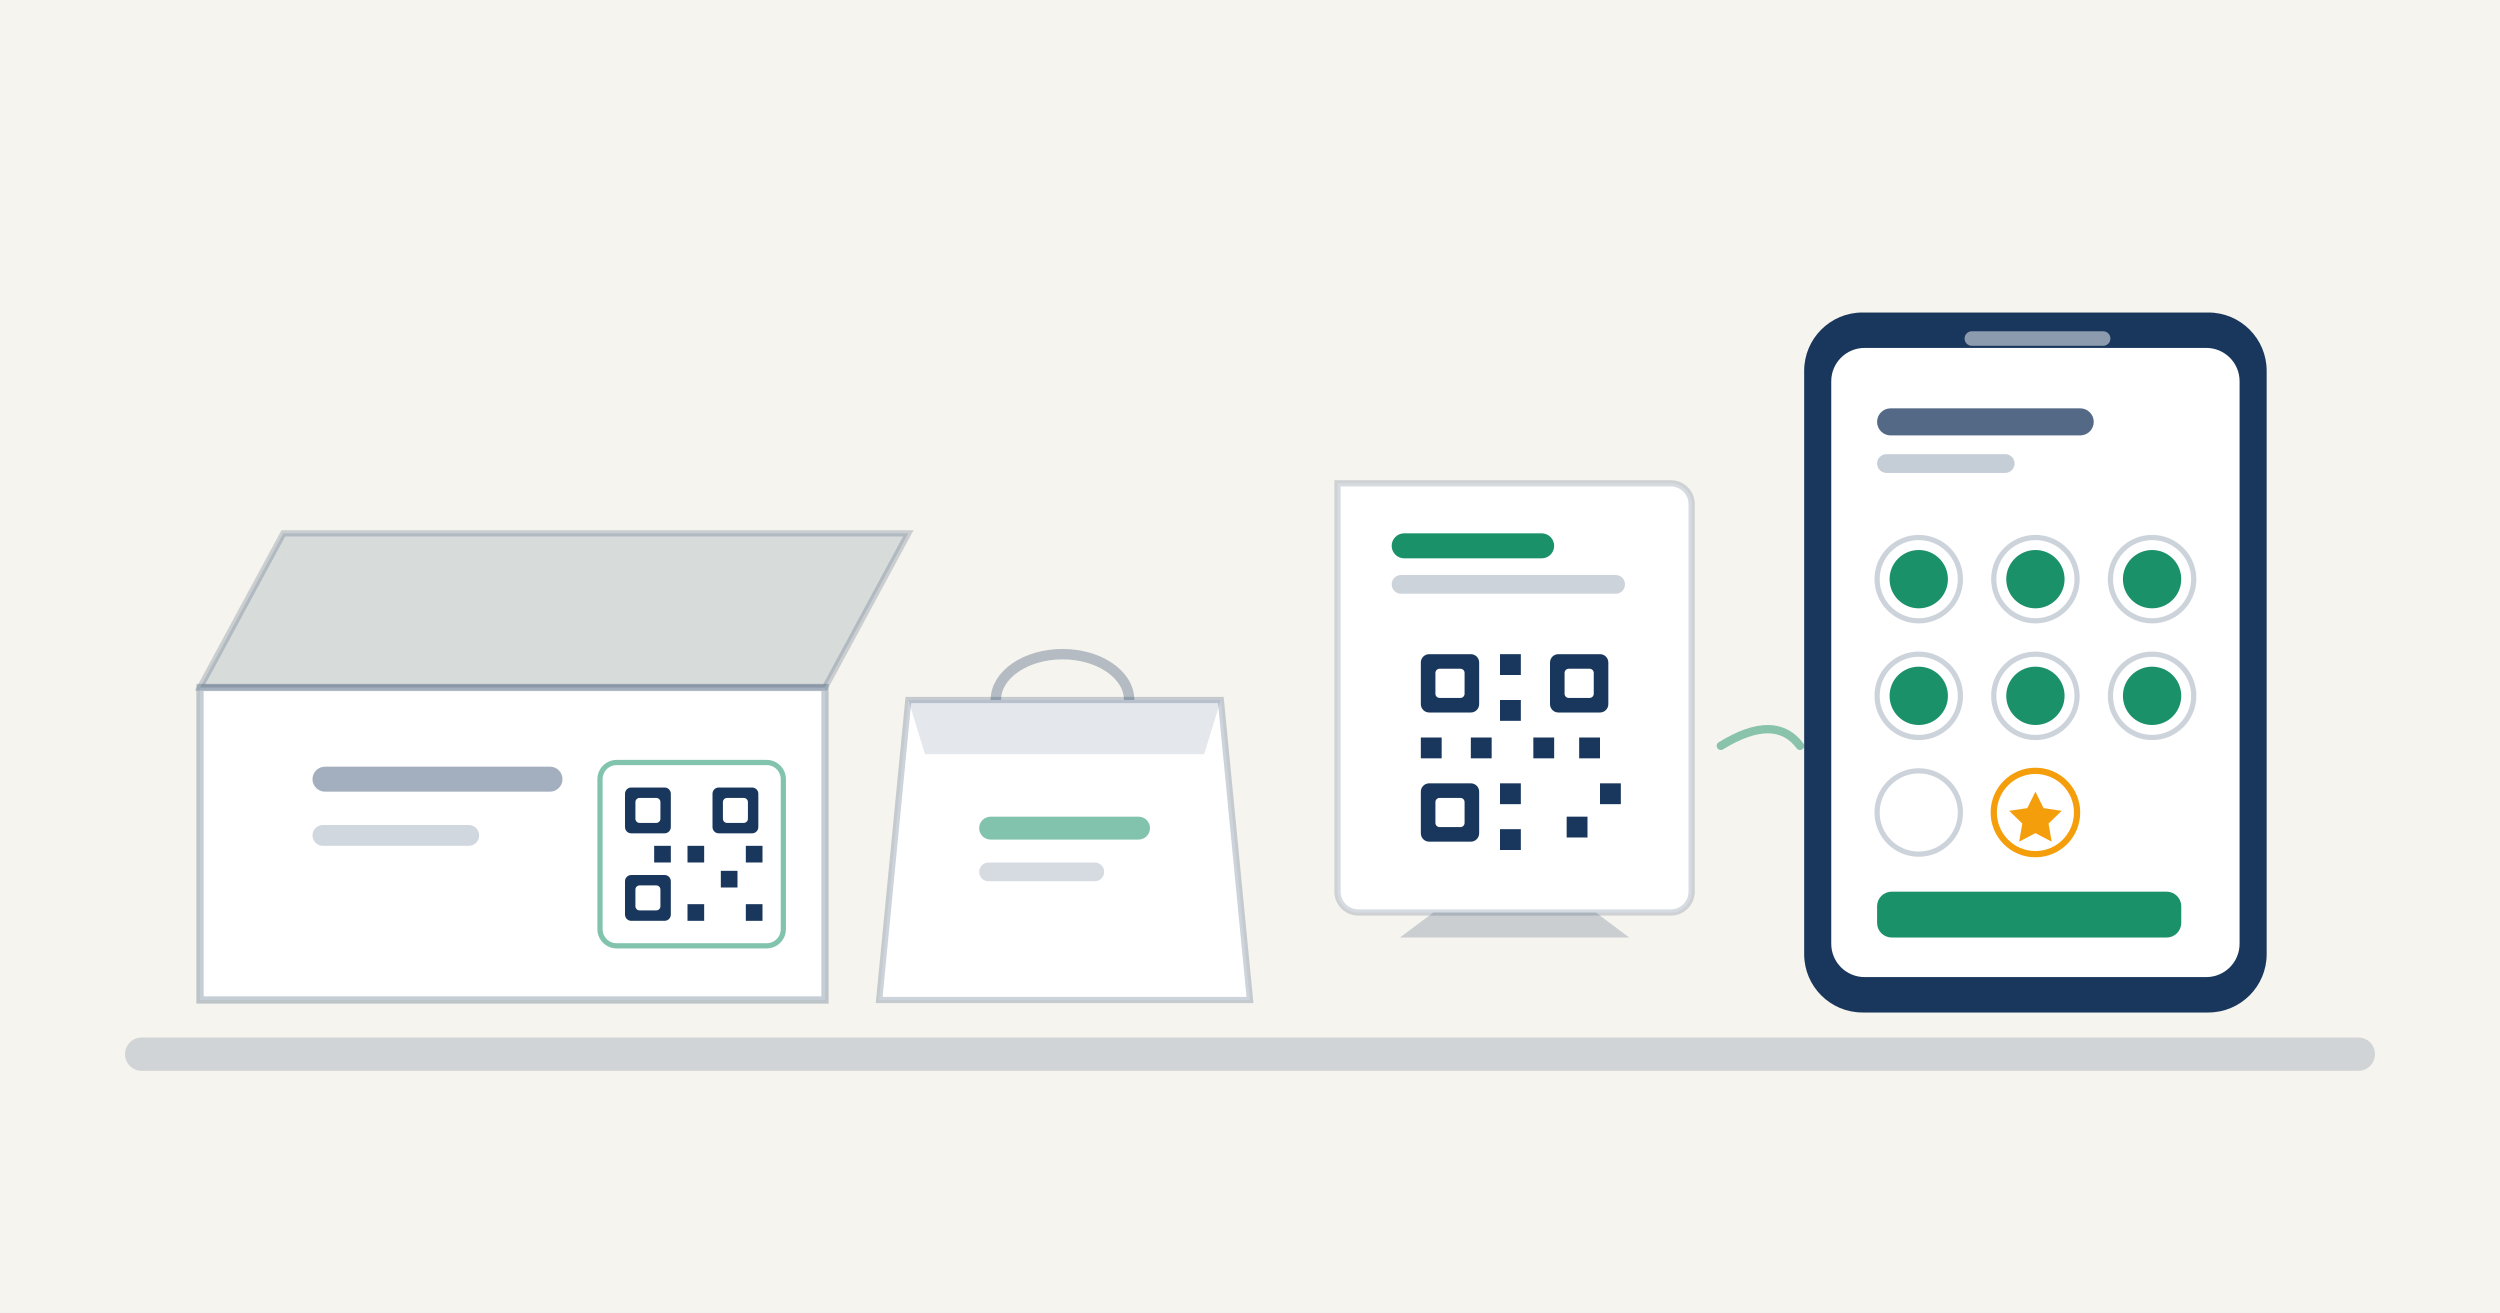
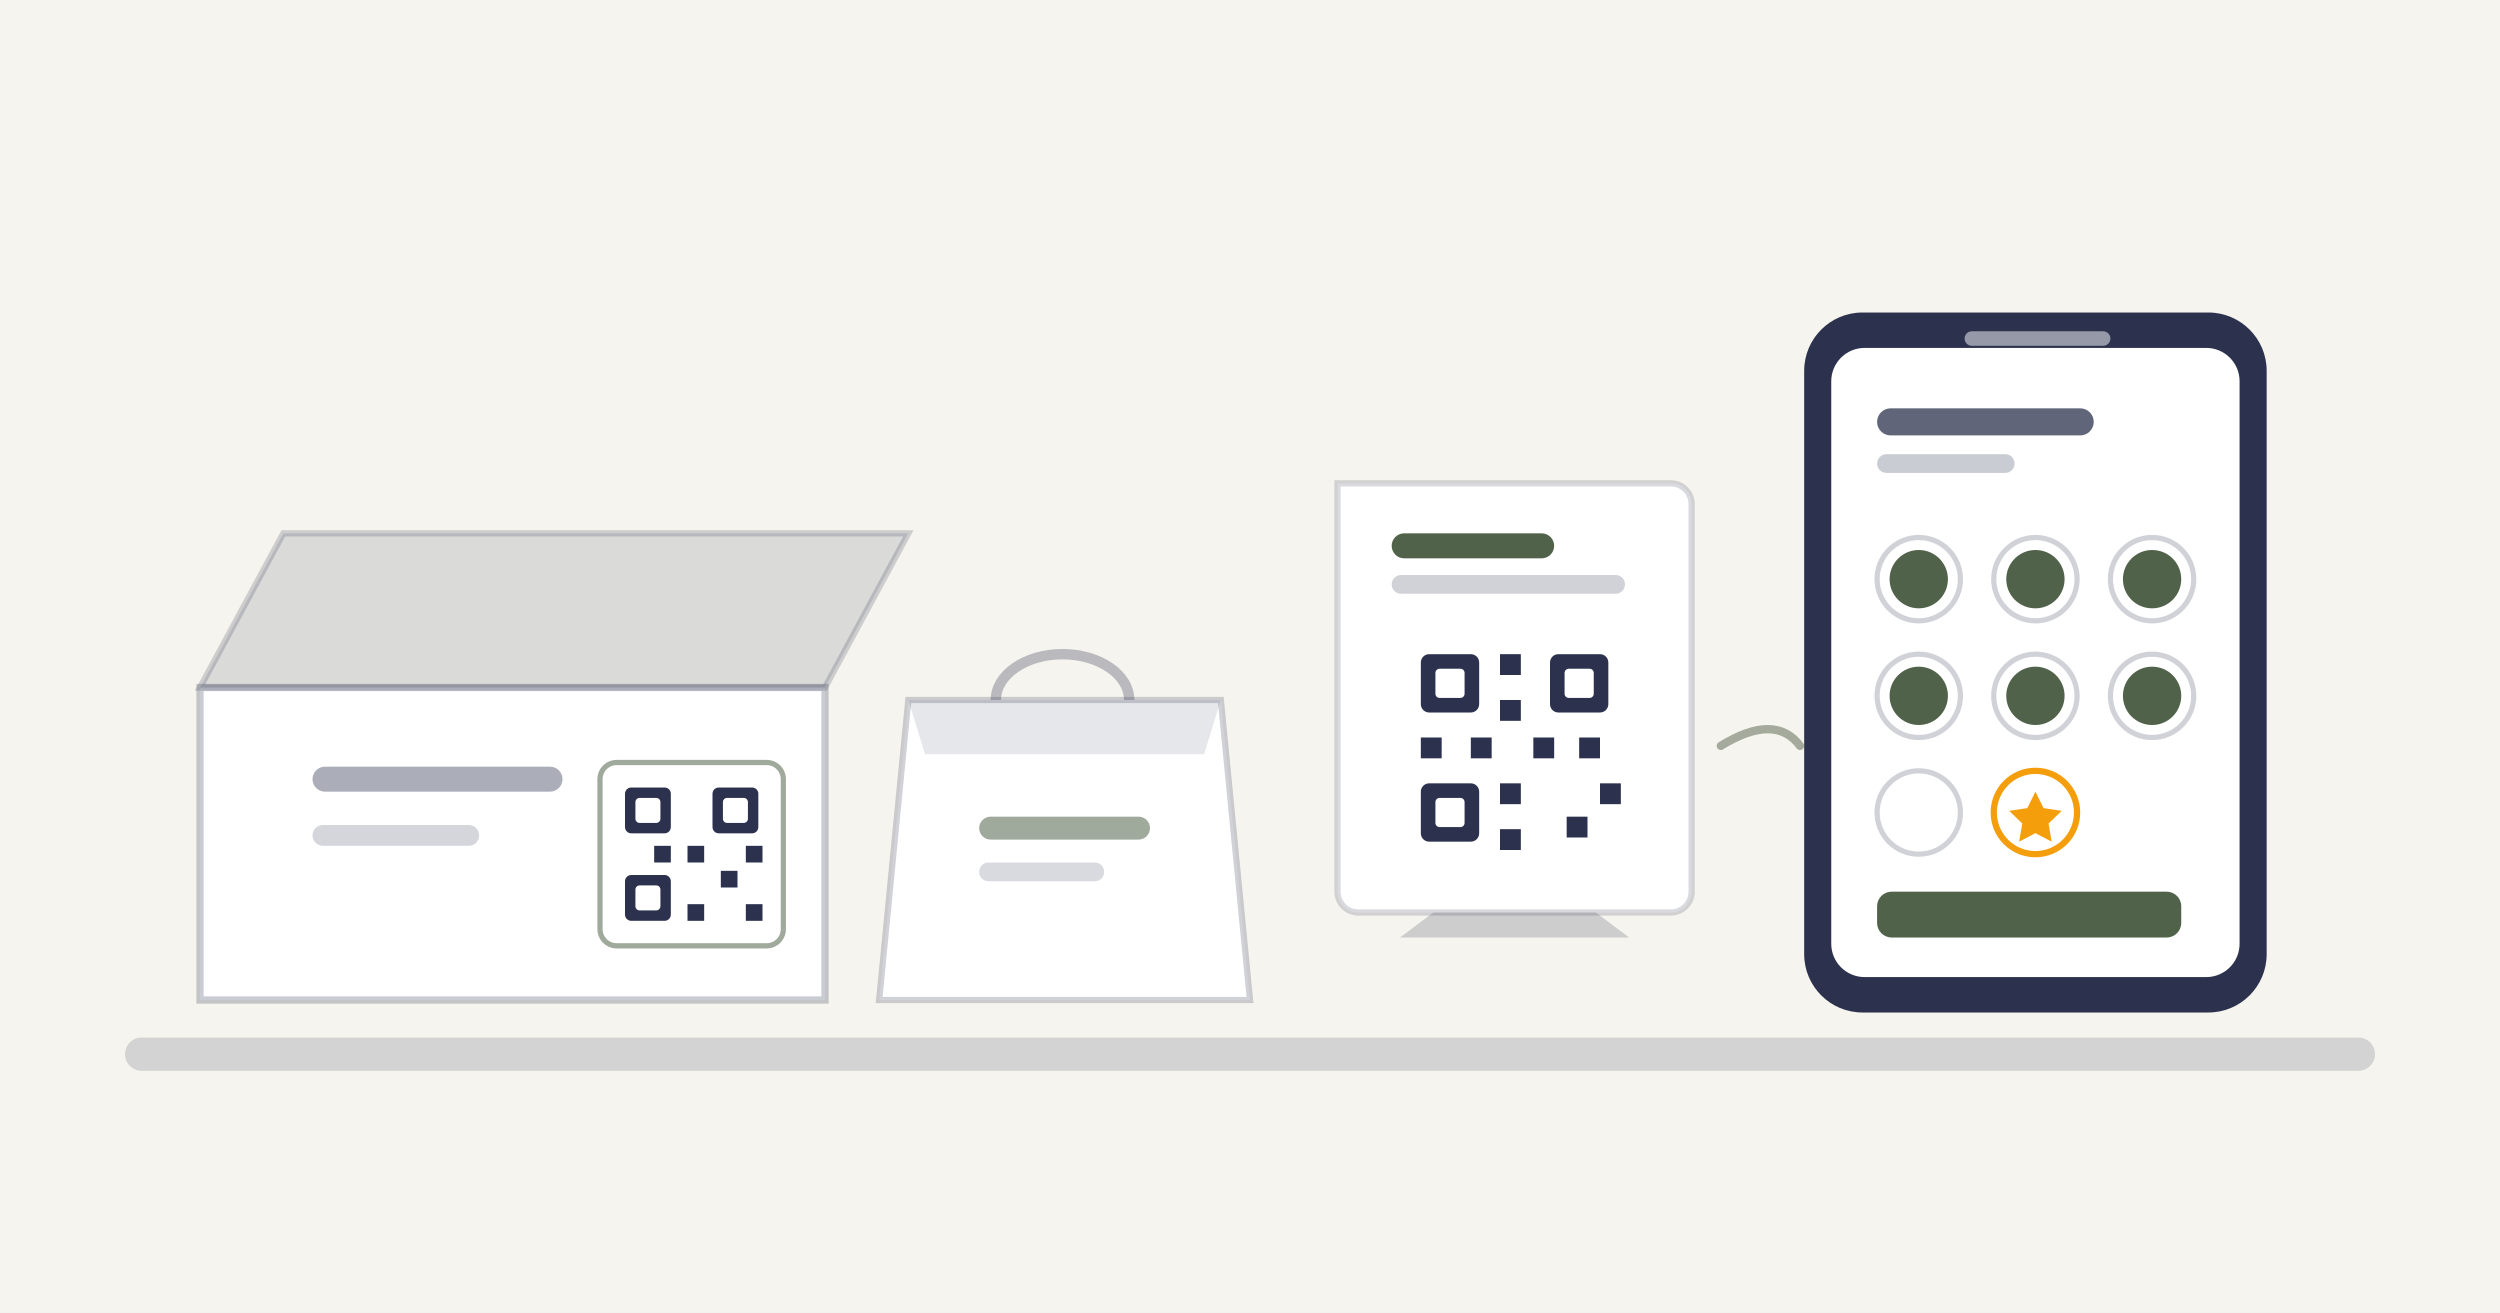
<svg xmlns="http://www.w3.org/2000/svg" viewBox="0 0 1200 630" width="1200" height="630" role="img" aria-label="Pizzaæske og en papirspose på en takeaway-disk ved siden af et skilt med QR-kode og en telefon med stempelkort">
  <rect width="1200" height="630" fill="#f6f4ee" />
-   <rect x="60" y="498" width="1080" height="16" rx="8" fill="#19375c" opacity="0.17" />
+   <rect x="60" y="498" width="1080" height="16" rx="8" fill="#2c324e" opacity="0.17" />
  <g>
    <path d="M96 330 h300 v150 h-300 z" fill="#ffffff" />
-     <path d="M96 330 h300 v150 h-300 z" fill="none" stroke="#19375c" stroke-width="3.5" opacity="0.25" />
-     <path d="M96 330 l40 -74 h300 l-40 74 z" fill="#19375c" opacity="0.14" />
-     <path d="M96 330 l40 -74 h300 l-40 74 z" fill="none" stroke="#19375c" stroke-width="3" opacity="0.2" />
-     <rect x="150" y="368" width="120" height="12" rx="6" fill="#19375c" opacity="0.4" />
-     <rect x="150" y="396" width="80" height="10" rx="5" fill="#19375c" opacity="0.2" />
+     <path d="M96 330 h300 v150 h-300 z" fill="none" stroke="#2c324e" stroke-width="3.5" opacity="0.25" />
+     <path d="M96 330 l40 -74 h300 l-40 74 z" fill="#2c324e" opacity="0.14" />
+     <path d="M96 330 l40 -74 h300 l-40 74 z" fill="none" stroke="#2c324e" stroke-width="3" opacity="0.2" />
+     <rect x="150" y="368" width="120" height="12" rx="6" fill="#2c324e" opacity="0.4" />
+     <rect x="150" y="396" width="80" height="10" rx="5" fill="#2c324e" opacity="0.2" />
    <g>
      <rect x="288" y="366" width="88" height="88" rx="8" fill="#ffffff" />
-       <rect x="288" y="366" width="88" height="88" rx="8" fill="none" stroke="#1b916a" stroke-width="2.5" opacity="0.55" />
-       <g fill="#19375c">
+       <rect x="288" y="366" width="88" height="88" rx="8" fill="none" stroke="#51624a" stroke-width="2.5" opacity="0.55" />
+       <g fill="#2c324e">
        <rect x="300" y="378" width="22" height="22" rx="3" />
        <rect x="342" y="378" width="22" height="22" rx="3" />
        <rect x="300" y="420" width="22" height="22" rx="3" />
        <g fill="#ffffff">
          <rect x="305" y="383" width="12" height="12" rx="2" />
          <rect x="347" y="383" width="12" height="12" rx="2" />
          <rect x="305" y="425" width="12" height="12" rx="2" />
        </g>
        <rect x="330" y="406" width="8" height="8" />
        <rect x="346" y="418" width="8" height="8" />
        <rect x="358" y="406" width="8" height="8" />
        <rect x="330" y="434" width="8" height="8" />
        <rect x="358" y="434" width="8" height="8" />
        <rect x="314" y="406" width="8" height="8" />
      </g>
    </g>
  </g>
  <g>
    <path d="M436 336 h150 l14 144 h-178 z" fill="#ffffff" />
-     <path d="M436 336 h150 l14 144 h-178 z" fill="none" stroke="#19375c" stroke-width="3" opacity="0.22" />
-     <path d="M436 336 h150 l-8 26 h-134 z" fill="#19375c" opacity="0.12" />
-     <path d="M478 336 a32 22 0 0 1 64 0" fill="none" stroke="#19375c" stroke-width="5" opacity="0.3" />
-     <rect x="470" y="392" width="82" height="11" rx="5.5" fill="#1b916a" opacity="0.55" />
-     <rect x="470" y="414" width="60" height="9" rx="4.5" fill="#19375c" opacity="0.18" />
+     <path d="M436 336 h150 l14 144 h-178 z" fill="none" stroke="#2c324e" stroke-width="3" opacity="0.22" />
+     <path d="M436 336 h150 l-8 26 h-134 z" fill="#2c324e" opacity="0.12" />
+     <path d="M478 336 a32 22 0 0 1 64 0" fill="none" stroke="#2c324e" stroke-width="5" opacity="0.3" />
+     <rect x="470" y="392" width="82" height="11" rx="5.5" fill="#51624a" opacity="0.55" />
+     <rect x="470" y="414" width="60" height="9" rx="4.5" fill="#2c324e" opacity="0.18" />
  </g>
  <g>
    <path d="M652 232 h150 a10 10 0 0 1 10 10 v186 a10 10 0 0 1 -10 10 h-150 a10 10 0 0 1 -10 -10 v-196 z" fill="#ffffff" />
-     <path d="M652 232 h150 a10 10 0 0 1 10 10 v186 a10 10 0 0 1 -10 10 h-150 a10 10 0 0 1 -10 -10 v-196 z" fill="none" stroke="#19375c" stroke-width="3" opacity="0.18" />
-     <path d="M688 438 h78 l16 12 h-110 z" fill="#19375c" opacity="0.2" />
-     <rect x="668" y="256" width="78" height="12" rx="6" fill="#1b916a" />
-     <rect x="668" y="276" width="112" height="9" rx="4.5" fill="#19375c" opacity="0.22" />
+     <path d="M652 232 h150 a10 10 0 0 1 10 10 v186 a10 10 0 0 1 -10 10 h-150 a10 10 0 0 1 -10 -10 v-196 z" fill="none" stroke="#2c324e" stroke-width="3" opacity="0.18" />
+     <path d="M688 438 h78 l16 12 h-110 z" fill="#2c324e" opacity="0.2" />
+     <rect x="668" y="256" width="78" height="12" rx="6" fill="#51624a" />
+     <rect x="668" y="276" width="112" height="9" rx="4.5" fill="#2c324e" opacity="0.22" />
    <g>
      <rect x="668" y="300" width="118" height="118" rx="8" fill="#ffffff" />
-       <g fill="#19375c">
+       <g fill="#2c324e">
        <rect x="682" y="314" width="28" height="28" rx="4" />
        <rect x="744" y="314" width="28" height="28" rx="4" />
        <rect x="682" y="376" width="28" height="28" rx="4" />
        <g fill="#ffffff">
          <rect x="689" y="321" width="14" height="14" rx="2" />
          <rect x="751" y="321" width="14" height="14" rx="2" />
          <rect x="689" y="383" width="14" height="14" rx="2" />
        </g>
        <rect x="720" y="314" width="10" height="10" />
        <rect x="720" y="336" width="10" height="10" />
        <rect x="736" y="354" width="10" height="10" />
        <rect x="682" y="354" width="10" height="10" />
        <rect x="706" y="354" width="10" height="10" />
        <rect x="758" y="354" width="10" height="10" />
        <rect x="720" y="376" width="10" height="10" />
        <rect x="752" y="392" width="10" height="10" />
        <rect x="720" y="398" width="10" height="10" />
        <rect x="768" y="376" width="10" height="10" />
      </g>
    </g>
  </g>
  <g>
-     <rect x="866" y="150" width="222" height="336" rx="28" fill="#19375c" />
+     <rect x="866" y="150" width="222" height="336" rx="28" fill="#2c324e" />
    <rect x="879" y="167" width="196" height="302" rx="16" fill="#ffffff" />
    <rect x="943" y="159" width="70" height="7" rx="3.5" fill="#ffffff" opacity="0.5" />
-     <rect x="901" y="196" width="104" height="13" rx="6.5" fill="#19375c" opacity="0.75" />
-     <rect x="901" y="218" width="66" height="9" rx="4.5" fill="#19375c" opacity="0.25" />
+     <rect x="901" y="196" width="104" height="13" rx="6.5" fill="#2c324e" opacity="0.75" />
+     <rect x="901" y="218" width="66" height="9" rx="4.5" fill="#2c324e" opacity="0.25" />
    <g>
-       <g fill="none" stroke="#19375c" stroke-width="2.5" opacity="0.22">
+       <g fill="none" stroke="#2c324e" stroke-width="2.5" opacity="0.22">
        <circle cx="921" cy="278" r="20" />
        <circle cx="977" cy="278" r="20" />
        <circle cx="1033" cy="278" r="20" />
        <circle cx="921" cy="334" r="20" />
        <circle cx="977" cy="334" r="20" />
        <circle cx="1033" cy="334" r="20" />
        <circle cx="921" cy="390" r="20" />
        <circle cx="977" cy="390" r="20" />
      </g>
-       <g fill="#1b916a">
+       <g fill="#51624a">
        <circle cx="921" cy="278" r="14" />
        <circle cx="977" cy="278" r="14" />
        <circle cx="1033" cy="278" r="14" />
        <circle cx="921" cy="334" r="14" />
        <circle cx="977" cy="334" r="14" />
        <circle cx="1033" cy="334" r="14" />
      </g>
      <circle cx="977" cy="390" r="20" fill="none" stroke="#f59e0b" stroke-width="3" />
      <path d="M977 380 l3.9 7.9 8.7 1.3 -6.3 6.1 1.5 8.7 -7.8 -4.1 -7.8 4.1 1.5 -8.7 -6.3 -6.1 8.7 -1.3 z" fill="#f59e0b" />
    </g>
-     <rect x="901" y="428" width="146" height="22" rx="7" fill="#1b916a" />
+     <rect x="901" y="428" width="146" height="22" rx="7" fill="#51624a" />
  </g>
-   <path d="M826 358 q26 -16 38 0" fill="none" stroke="#1b916a" stroke-width="4" stroke-linecap="round" opacity="0.5" />
+   <path d="M826 358 q26 -16 38 0" fill="none" stroke="#51624a" stroke-width="4" stroke-linecap="round" opacity="0.5" />
</svg>
